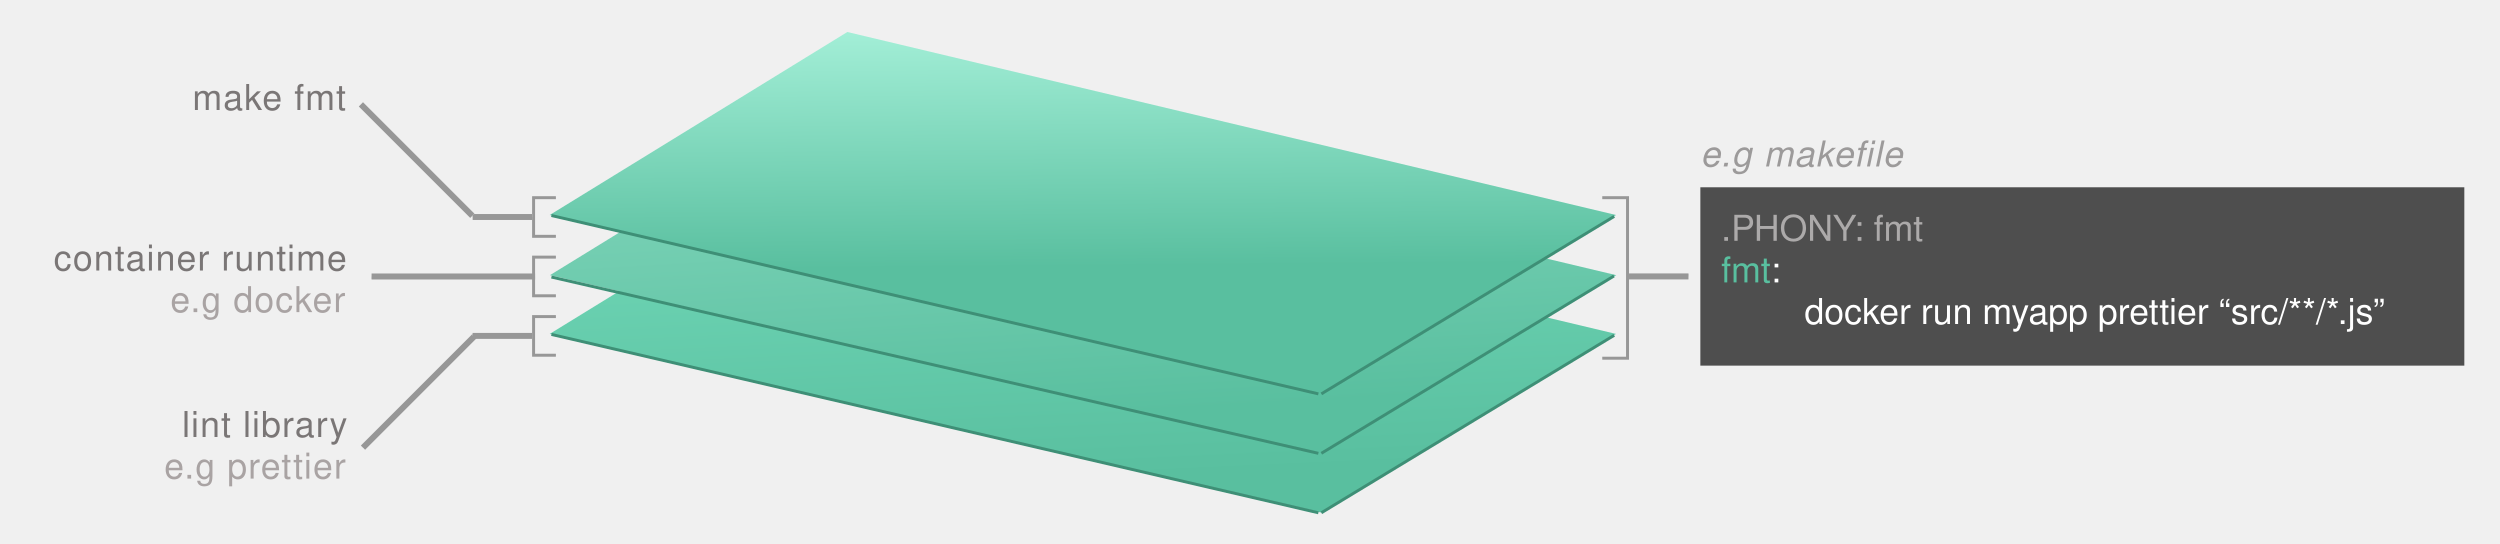
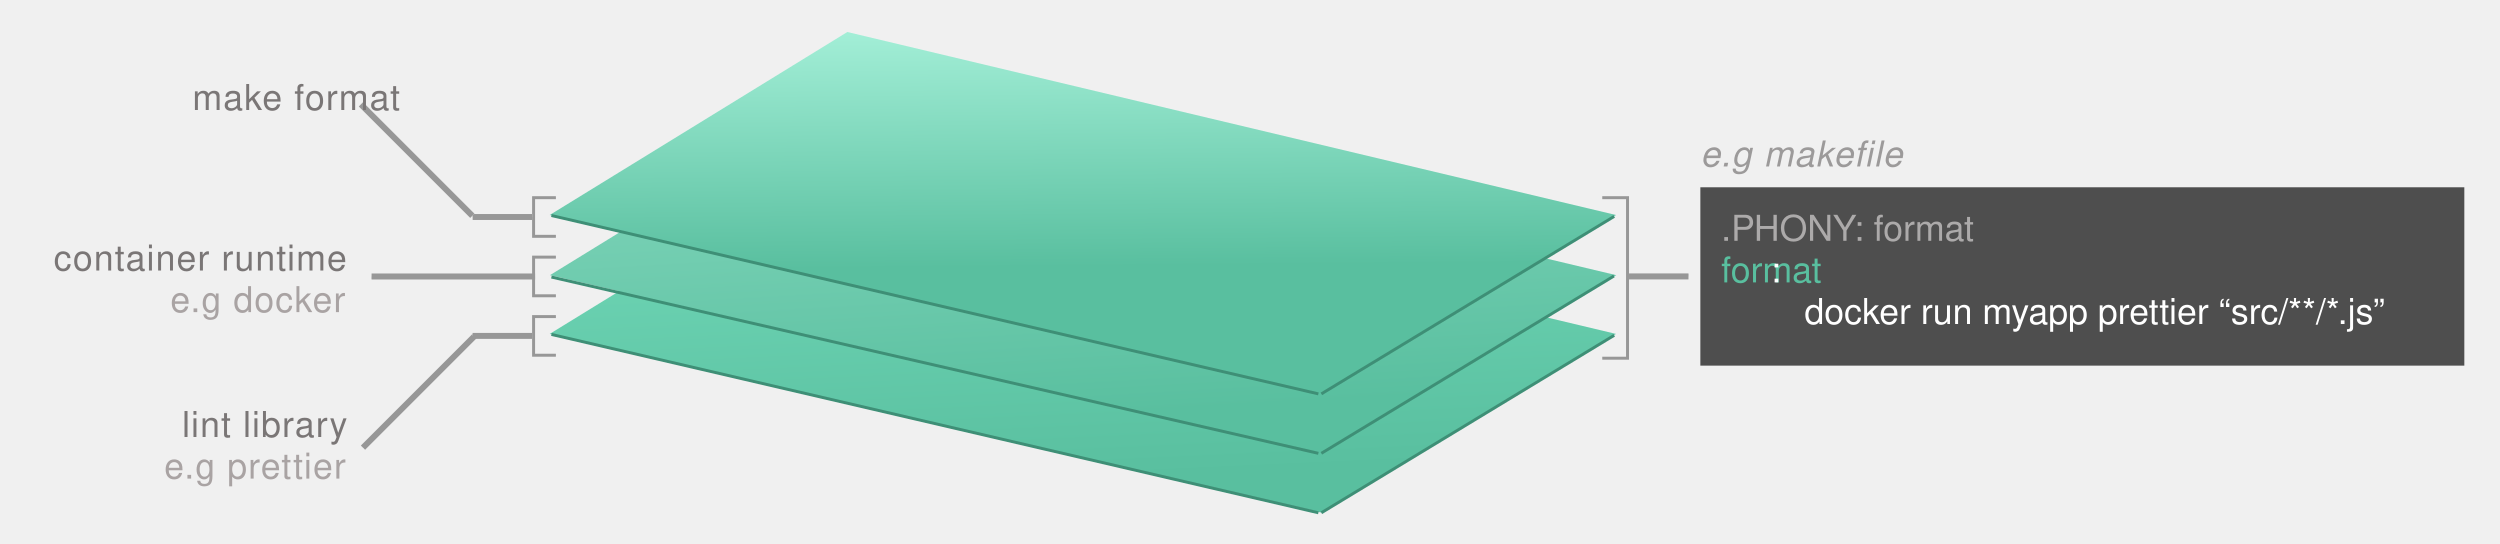
<svg xmlns="http://www.w3.org/2000/svg" xmlns:xlink="http://www.w3.org/1999/xlink" width="841px" height="183px" viewBox="0 0 841 183" version="1.1">
  <defs>
    <linearGradient x1="37.294%" y1="-81.312%" x2="60.18%" y2="89.225%" id="linearGradient-1">
      <stop stop-color="#8BF4D3" offset="0%" />
      <stop stop-color="#59BF9F" offset="100%" />
    </linearGradient>
    <linearGradient x1="33.54%" y1="-66.144%" x2="59.923%" y2="87.727%" id="linearGradient-2">
      <stop stop-color="#A6EBD5" offset="0%" />
      <stop stop-color="#59BF9F" offset="100%" />
    </linearGradient>
    <linearGradient x1="45.217%" y1="-21.915%" x2="47.262%" y2="64.879%" id="linearGradient-3">
      <stop stop-color="#BBFEE9" offset="0%" />
      <stop stop-color="#59BF9F" offset="100%" />
    </linearGradient>
    <rect id="path-4" x="99" y="25" width="53" height="1" />
    <rect id="path-5" x="144" y="6" width="20" height="1" />
    <rect id="path-6" x="164" y="46" width="20" height="1" />
    <rect id="path-7" x="119" y="27" width="53" height="1" />
    <rect id="path-8" x="146" y="13" width="55" height="1" />
    <rect id="path-9" x="9" y="26" width="20" height="1" />
  </defs>
  <g id="Website" stroke="none" stroke-width="1" fill="none" fill-rule="evenodd">
-     <g id="Layers---Fmt-(javascript)">
+     <g id="Layers---format-(javascript)">
      <g id="Layers" transform="translate(184, 10)">
        <polygon id="Green-top" fill="url(#linearGradient-1)" points="0.918 102.328 260.277 162.395 359.621 102.328 101.039 40.762" />
        <polygon id="Green-top" fill="url(#linearGradient-2)" points="1 82.566 260.359 142.633 359.703 82.566 101.121 21" />
        <polygon id="Green-top" fill="url(#linearGradient-3)" points="0.918 62.328 260.277 122.395 359.621 62.328 101.039 0.762" />
        <path d="M1.5,62.5 L259.5,122.5 L1.5,62.5 Z M260.5,122.5 L359.019,62.792 L260.5,122.5 Z" id="Line" stroke="#3E8F76" stroke-linecap="square" />
        <path d="M1.5,102.5 L259.5,162.5 L1.5,102.5 Z M260.5,162.5 L359.019,102.792 L260.5,162.5 Z" id="Line" stroke="#3E8F76" stroke-linecap="square" />
        <path d="M1.5,83.2 L259.5,142.5 L1.5,83.2 Z M260.5,142.5 L358.933,82.843 L260.5,142.5 Z" id="Line" stroke="#3E8F76" stroke-linecap="square" />
      </g>
      <g id="Left" transform="translate(-21, 26)">
        <g id="lint-library" transform="translate(36, 80)">
          <g id="Rectangle-2" transform="translate(125.5, 25.5) rotate(-45) translate(-125.5, -25.5) ">
            <use fill="#D8D8D8" fill-rule="evenodd" xlink:href="#path-4" />
            <rect stroke="#979797" stroke-width="1" x="99.5" y="25.5" width="52" height="1" />
          </g>
          <g id="Rectangle-2-Copy">
            <use fill="#D8D8D8" fill-rule="evenodd" xlink:href="#path-5" />
            <rect stroke="#979797" stroke-width="1" x="144.5" y="6.5" width="19" height="1" />
          </g>
          <path d="M165,1 L165,13 L172,13 L172,14 L164,14 L164,13 L164,1 L164,0 L172,0 L172,1 L165,1 Z" id="Line-4" fill="#979797" />
          <text id="lint-library-e.g-pre" font-family="Helvetica" font-size="12" font-weight="normal" letter-spacing="0.367">
            <tspan x="46.254" y="41" fill="#7A7676">lint library</tspan>
            <tspan x="40.237" y="55" fill="#A9A3A3">e.g prettier</tspan>
          </text>
        </g>
-         <g id="make-fmt" transform="translate(16, 0)">
+         <g id="make-format" transform="translate(16, 0)">
          <path d="M185,41 L185,53 L192,53 L192,54 L184,54 L184,53 L184,41 L184,40 L192,40 L192,41 L185,41 Z" id="Line-4-Copy-2" fill="#979797" />
          <g id="Rectangle-2">
            <use fill="#D8D8D8" fill-rule="evenodd" xlink:href="#path-6" />
            <rect stroke="#979797" stroke-width="1" x="164.5" y="46.5" width="19" height="1" />
          </g>
          <g id="Rectangle-2" transform="translate(145.5, 27.5) rotate(45) translate(-145.5, -27.5) ">
            <use fill="#D8D8D8" fill-rule="evenodd" xlink:href="#path-7" />
            <rect stroke="#979797" stroke-width="1" x="119.5" y="27.5" width="52" height="1" />
          </g>
          <text font-family="Helvetica" font-size="12" font-weight="normal" letter-spacing="0.367" fill="#7A7676">
-             <tspan x="69.725" y="11">make fmt</tspan>
+             <tspan x="69.725" y="11">make format</tspan>
          </text>
        </g>
        <g id="container-runtime" transform="translate(0, 54)">
          <g id="Rectangle-2" transform="translate(173.5, 13.5) scale(1, -1) translate(-173.5, -13.5) ">
            <use fill="#D8D8D8" fill-rule="evenodd" xlink:href="#path-8" />
            <rect stroke="#979797" stroke-width="1" x="146.5" y="13.5" width="54" height="1" />
          </g>
          <text id="container-runtime-e." font-family="Helvetica" font-size="12" font-weight="normal" letter-spacing="0.367">
            <tspan x="39.054" y="11" fill="#7A7676">container runtime</tspan>
            <tspan x="78.3" y="25" fill="#A9A3A3">e.g docker</tspan>
          </text>
          <path d="M201,7 L201,19 L208,19 L208,20 L200,20 L200,19 L200,7 L200,6 L208,6 L208,7 L201,7 Z" id="Line-4-Copy" fill="#979797" />
        </g>
      </g>
      <g id="Right" transform="translate(539, 45)">
        <g id="link" transform="translate(0, 21)">
          <g id="Rectangle-2">
            <use fill="#D8D8D8" fill-rule="evenodd" xlink:href="#path-9" />
            <rect stroke="#979797" stroke-width="1" x="9.5" y="26.5" width="19" height="1" />
          </g>
          <path d="M1,1 L1,54 L9,54 L9,55 L1,55 L0,55 L0,0 L1,0 L9,0 L9,1 L1,1 Z" id="Line-4-Copy-2" fill="#979797" transform="translate(4.5, 27.5) scale(-1, 1) translate(-4.5, -27.5) " />
        </g>
        <g id="e.g-makefile" transform="translate(33, 0)">
          <rect id="background" fill="#4E4E4E" x="0" y="18" width="257" height="60" />
-           <text id=".PHONY:-fmt-fmt:-doc" font-family="Helvetica" font-size="12" font-weight="normal">
-             <tspan x="7" y="36" fill="#ACAAAA">.PHONY: fmt</tspan>
+           <text id=".PHONY:-format-format:-doc" font-family="Helvetica" font-size="12" font-weight="normal">
+             <tspan x="7" y="36" fill="#ACAAAA">.PHONY: format</tspan>
            <tspan x="75.684" y="36" fill="#FFFFFF" />
-             <tspan x="7" y="50" fill="#59BF9F">fmt</tspan>
+             <tspan x="7" y="50" fill="#59BF9F">format</tspan>
            <tspan x="23.664" y="50" fill="#FFFFFF">:</tspan>
            <tspan x="26.998" y="50" fill="#AC3939" />
            <tspan x="7" y="64" fill="#AC3939">	</tspan>
            <tspan x="35" y="64" fill="#FFFFFF">docker run myapp prettier “src/**/*.js”</tspan>
            <tspan x="231.729" y="64" fill="#AC3939" />
            <tspan x="7" y="78" fill="#AC3939">	</tspan>
          </text>
          <text font-family="Helvetica-Oblique, Helvetica" font-size="12" font-style="italic" font-weight="normal" letter-spacing="0.367" fill="#9C9A9A">
            <tspan x="0" y="11">e.g makefile</tspan>
          </text>
        </g>
      </g>
    </g>
  </g>
</svg>
